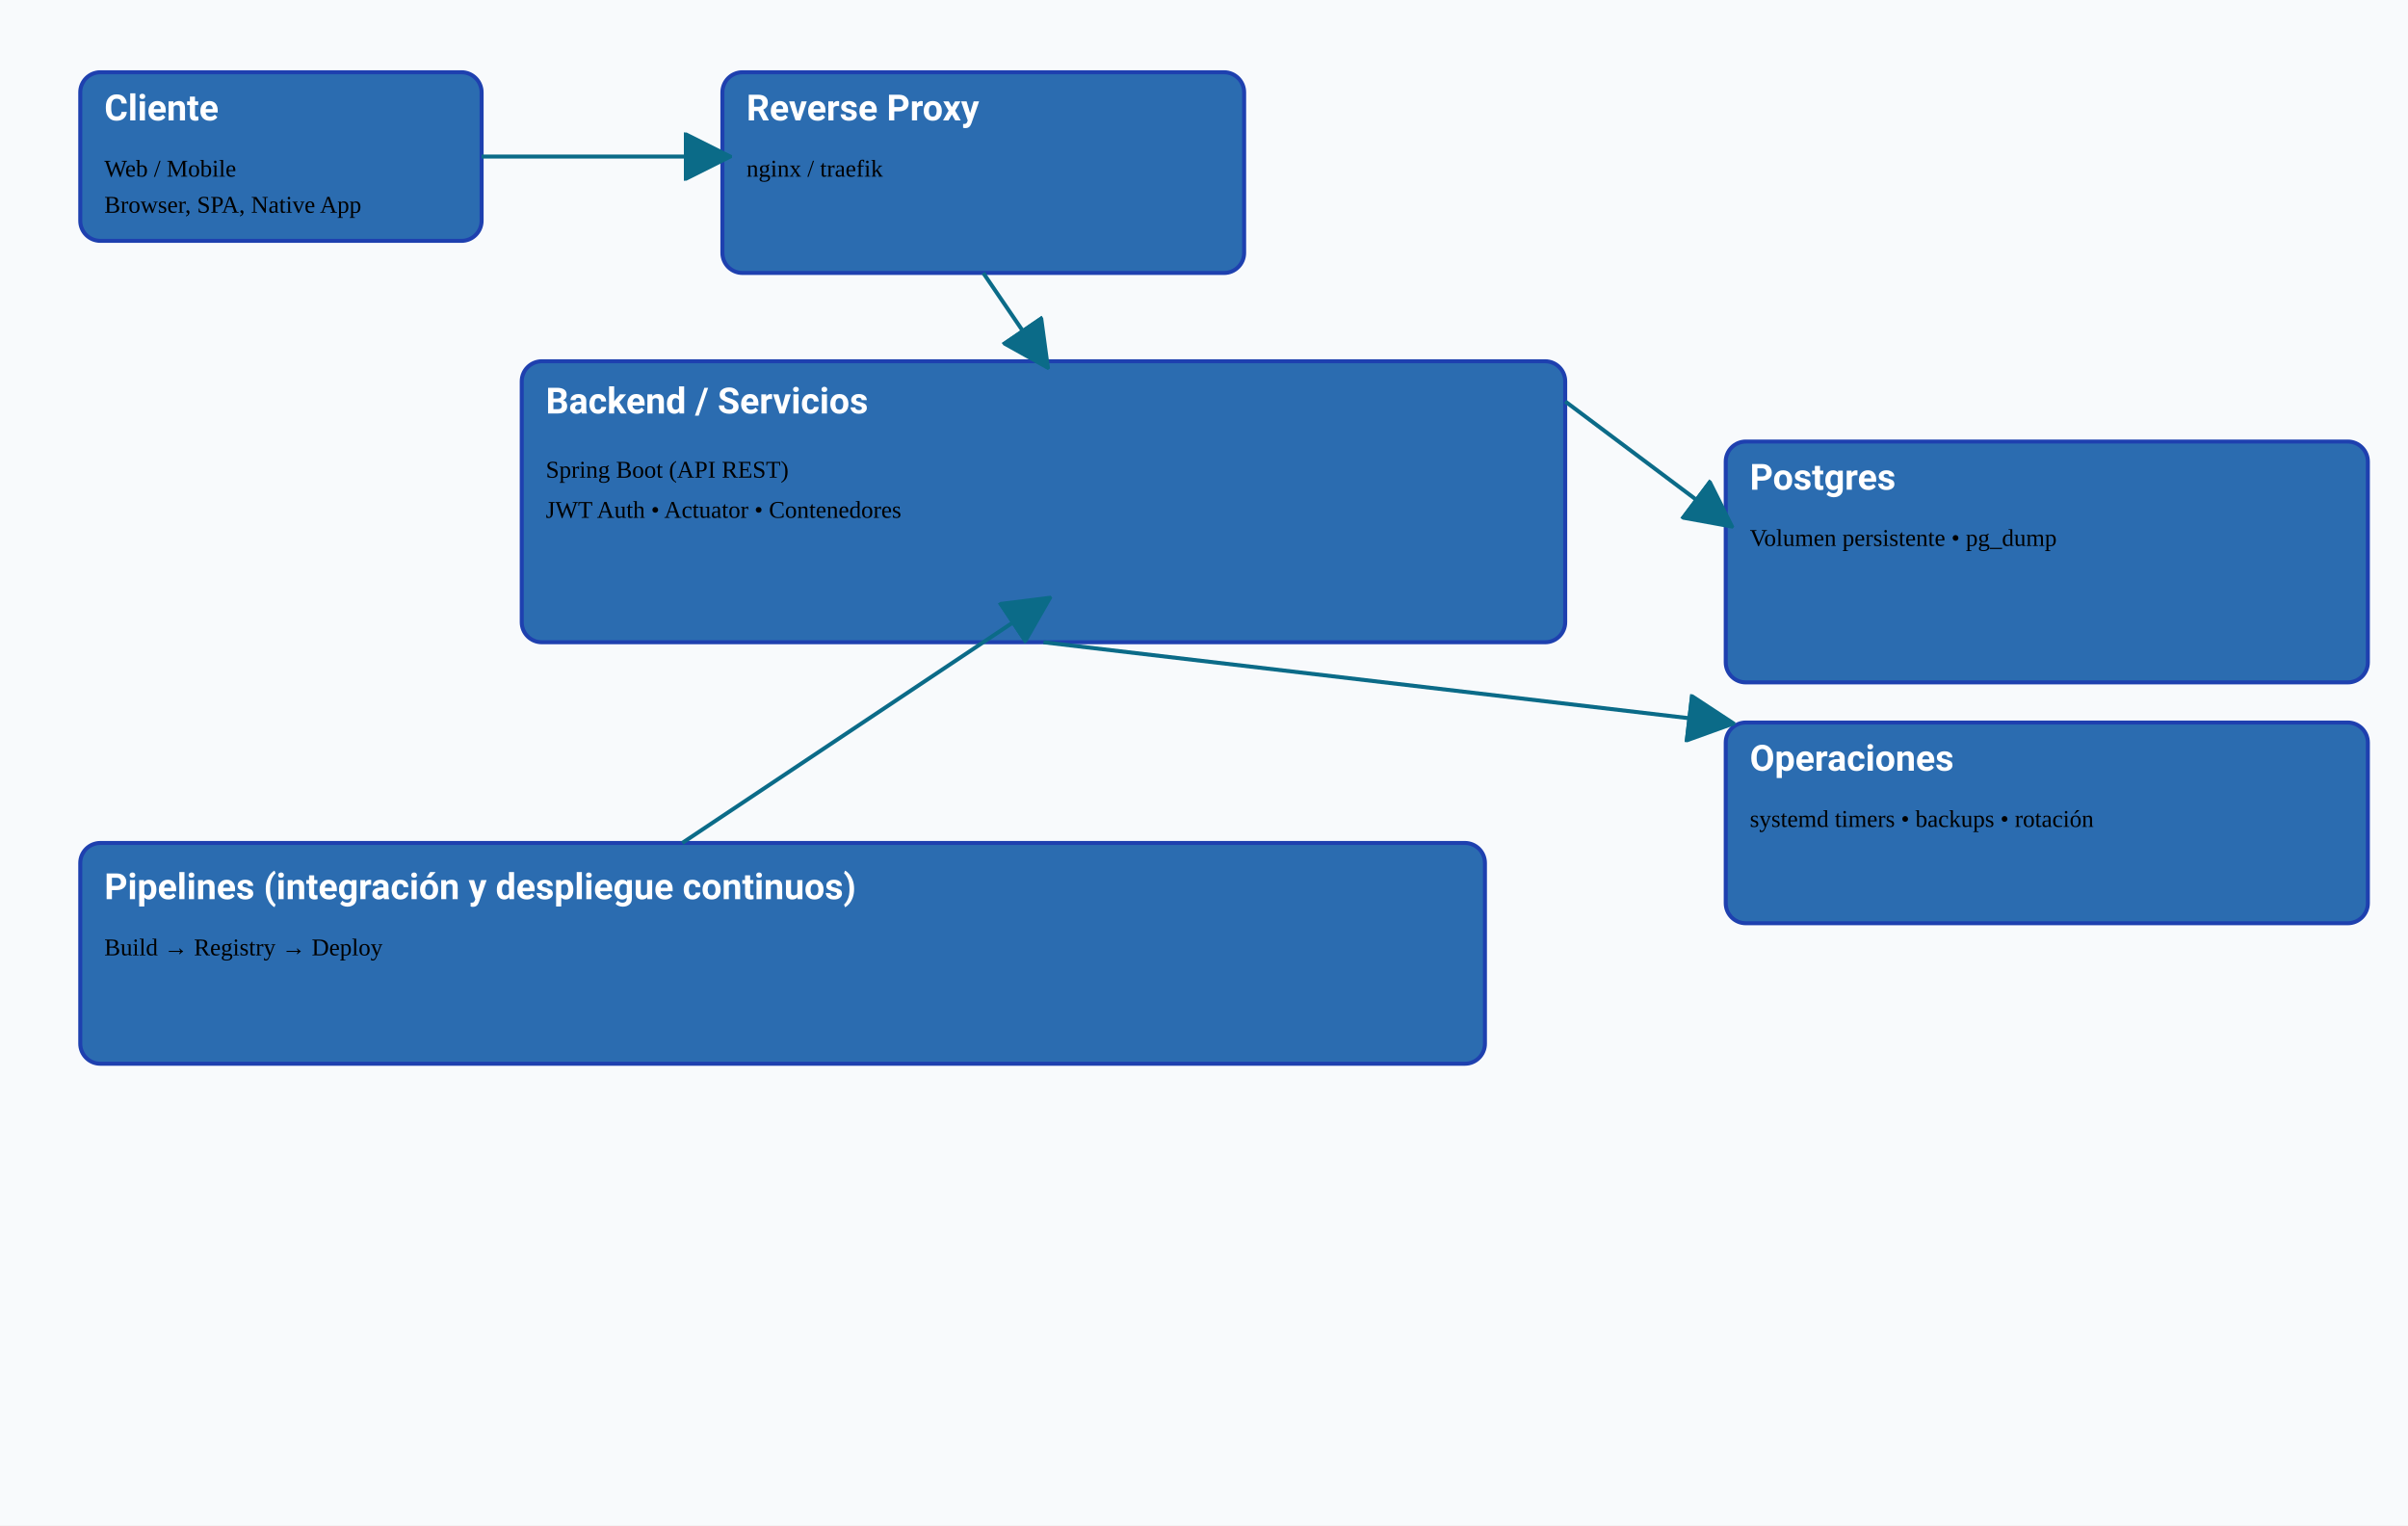
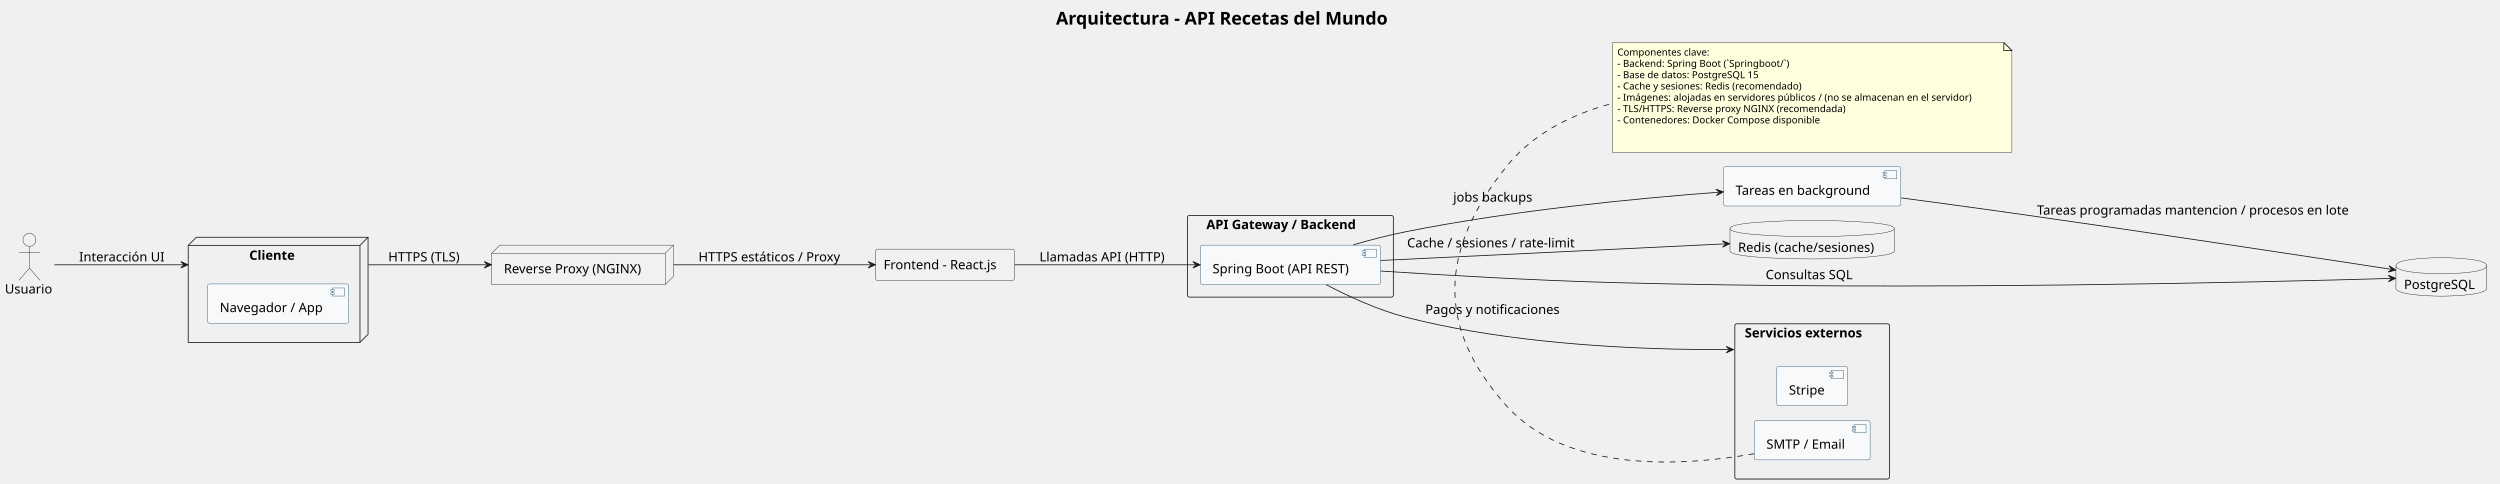
- <svg xmlns="http://www.w3.org/2000/svg" width="1200" height="760" viewBox="0 0 1200 760" role="img" aria-label="Arquitectura del sistema - Cliente, Reverse Proxy, Backend, Postgres, Backups y CI/CD">
-   <style>
-   .title { font: bold 18px 'Segoe UI', Roboto, Arial, sans-serif; fill:#ffffff }
-     .label { font: 14px 'Segoe UI', Roboto, Arial, sans-serif; fill:#fff }
-   .box { rx:10; ry:10; fill:#2b6cb0; stroke:#1e40af; stroke-width:2 }
-   .box-soft { rx:10; ry:10; fill:#7fb3d5; stroke:#1e40af; stroke-width:2 }
-   .center { fill:#ffffff; font: 16px 'Segoe UI', Roboto, Arial, sans-serif; font-weight:700 }
-   .line { stroke:#94a3b8; stroke-width:2 }
-   .arrow { stroke:#0b6b88; stroke-width:2 }
-   .muted { font:12px 'Segoe UI', Roboto, Arial, sans-serif; fill:#000000 }
-   </style>
-   <defs>
-     <marker id="arrow" viewBox="0 0 10 10" refX="8" refY="5" markerWidth="12" markerHeight="12" markerUnits="strokeWidth" orient="auto">
-       <path d="M 0 0 L 10 5 L 0 10 z" fill="#0b6b88" stroke="#0b6b88" stroke-width="0.5" />
-     </marker>
-   </defs>
-   <rect width="100%" height="100%" fill="#f8fafc" />
-   <g transform="translate(40,36)">
-     <rect class="box" x="0" y="0" width="200" height="84" />
-     <text class="title" x="12" y="24">Cliente</text>
-     <text class="text" x="12" y="52">Web / Mobile</text>
-     <text class="small" x="12" y="70">Browser, SPA, Native App</text>
+ <svg xmlns="http://www.w3.org/2000/svg" contentStyleType="text/css" data-diagram-type="DESCRIPTION" height="598px" preserveAspectRatio="none" style="width:3092px;height:598px;background:#FFFFFF;" version="1.1" viewBox="0 0 3092 598" width="3092px" zoomAndPan="magnify">
+   <defs />
+   <g>
+     <g class="title" data-source-line="1">
+       <text fill="#000000" font-family="sans-serif" font-size="22" font-weight="bold" lengthAdjust="spacing" textLength="466.512" x="1306.034" y="30.421">Arquitectura - API Recetas del Mundo</text>
+     </g>
+     <g class="cluster" data-entity="Client" data-source-line="16" data-uid="ent0003" id="cluster_Client">
+       <polygon fill="none" points="232.8,303.469,242.8,293.469,455.2,293.469,455.2,413.469,445.2,423.469,232.8,423.469,232.8,303.469" style="stroke:#181818;stroke-width:1;" />
+       <line style="stroke:#181818;stroke-width:1;" x1="445.2" x2="455.2" y1="303.469" y2="293.469" />
+       <line style="stroke:#181818;stroke-width:1;" x1="232.8" x2="445.2" y1="303.469" y2="303.469" />
+       <line style="stroke:#181818;stroke-width:1;" x1="445.2" x2="445.2" y1="303.469" y2="423.469" />
+       <text fill="#000000" font-family="sans-serif" font-size="16" font-weight="bold" lengthAdjust="spacing" textLength="63.453" x="308.273" y="321.321">Cliente</text>
+     </g>
+     <g class="cluster" data-entity="Backend" data-source-line="24" data-uid="ent0007" id="cluster_Backend">
+       <rect fill="none" height="101" rx="2.5" ry="2.5" style="stroke:#181818;stroke-width:1;" width="254.67" x="1468.63" y="266.469" />
+       <text fill="#000000" font-family="sans-serif" font-size="16" font-weight="bold" lengthAdjust="spacing" textLength="207.867" x="1492.031" y="283.321">API Gateway / Backend</text>
+     </g>
+     <g class="cluster" data-entity="External" data-source-line="35" data-uid="ent0012" id="cluster_External">
+       <rect fill="none" height="192" rx="2.5" ry="2.5" style="stroke:#181818;stroke-width:1;" width="191.33" x="2145.63" y="400.469" />
+       <text fill="#000000" font-family="sans-serif" font-size="16" font-weight="bold" lengthAdjust="spacing" textLength="166.703" x="2157.943" y="417.321">Servicios externos</text>
+     </g>
+     <g class="entity" data-entity="Navegador . App" data-source-line="17" data-uid="ent0004" id="entity_Navegador . App">
+       <rect fill="#F8F9FB" height="48.625" rx="2.5" ry="2.5" style="stroke:#1B4965;stroke-width:0.5;" width="174.391" x="256.8" y="351.159" />
+       <rect fill="#F8F9FB" height="10" style="stroke:#1B4965;stroke-width:0.5;" width="15" x="411.191" y="356.159" />
+       <rect fill="#F8F9FB" height="2" style="stroke:#1B4965;stroke-width:0.5;" width="4" x="409.191" y="358.159" />
+       <rect fill="#F8F9FB" height="2" style="stroke:#1B4965;stroke-width:0.5;" width="4" x="409.191" y="362.159" />
+       <text fill="#000000" font-family="sans-serif" font-size="16" lengthAdjust="spacing" textLength="134.391" x="271.8" y="386.011">Navegador / App</text>
+     </g>
+     <g class="entity" data-entity="API" data-source-line="25" data-uid="ent0008" id="entity_API">
+       <rect fill="#F8F9FB" height="48.625" rx="2.5" ry="2.5" style="stroke:#1B4965;stroke-width:0.5;" width="222.672" x="1484.63" y="303.159" />
+       <rect fill="#F8F9FB" height="10" style="stroke:#1B4965;stroke-width:0.5;" width="15" x="1687.302" y="308.159" />
+       <rect fill="#F8F9FB" height="2" style="stroke:#1B4965;stroke-width:0.5;" width="4" x="1685.302" y="310.159" />
+       <rect fill="#F8F9FB" height="2" style="stroke:#1B4965;stroke-width:0.5;" width="4" x="1685.302" y="314.159" />
+       <text fill="#000000" font-family="sans-serif" font-size="16" lengthAdjust="spacing" textLength="182.672" x="1499.63" y="338.011">Spring Boot (API REST)</text>
+     </g>
+     <g class="entity" data-entity="Stripe" data-source-line="36" data-uid="ent0013" id="entity_Stripe">
+       <rect fill="#F8F9FB" height="48.625" rx="2.5" ry="2.5" style="stroke:#1B4965;stroke-width:0.5;" width="87.453" x="2197.57" y="453.159" />
+       <rect fill="#F8F9FB" height="10" style="stroke:#1B4965;stroke-width:0.5;" width="15" x="2265.023" y="458.159" />
+       <rect fill="#F8F9FB" height="2" style="stroke:#1B4965;stroke-width:0.5;" width="4" x="2263.023" y="460.159" />
+       <rect fill="#F8F9FB" height="2" style="stroke:#1B4965;stroke-width:0.5;" width="4" x="2263.023" y="464.159" />
+       <text fill="#000000" font-family="sans-serif" font-size="16" lengthAdjust="spacing" textLength="47.453" x="2212.57" y="488.011">Stripe</text>
+     </g>
+     <g class="entity" data-entity="SMTP . Email" data-source-line="37" data-uid="ent0014" id="entity_SMTP . Email">
+       <rect fill="#F8F9FB" height="48.625" rx="2.5" ry="2.5" style="stroke:#1B4965;stroke-width:0.5;" width="143.336" x="2169.63" y="520.159" />
+       <rect fill="#F8F9FB" height="10" style="stroke:#1B4965;stroke-width:0.5;" width="15" x="2292.966" y="525.159" />
+       <rect fill="#F8F9FB" height="2" style="stroke:#1B4965;stroke-width:0.5;" width="4" x="2290.966" y="527.159" />
+       <rect fill="#F8F9FB" height="2" style="stroke:#1B4965;stroke-width:0.5;" width="4" x="2290.966" y="531.159" />
+       <text fill="#000000" font-family="sans-serif" font-size="16" lengthAdjust="spacing" textLength="103.336" x="2184.63" y="555.011">SMTP / Email</text>
+     </g>
+     <g class="entity" data-entity="User" data-source-line="15" data-uid="ent0002" id="entity_User">
+       <ellipse cx="36.402" cy="296.659" fill="#F1F1F1" rx="8" ry="8" style="stroke:#181818;stroke-width:0.5;" />
+       <path d="M36.402,304.659 L36.402,331.659 M23.402,312.659 L49.402,312.659 M36.402,331.659 L23.402,346.659 M36.402,331.659 L49.402,346.659" fill="none" style="stroke:#181818;stroke-width:0.5;" />
+       <text fill="#000000" font-family="sans-serif" font-size="16" lengthAdjust="spacing" textLength="60.805" x="6" y="363.011">Usuario</text>
+     </g>
+     <g class="entity" data-entity="Nginx" data-source-line="20" data-uid="ent0005" id="entity_Nginx">
+       <polygon fill="#F1F1F1" points="608.2,313.159,618.2,303.159,832.856,303.159,832.856,341.784,822.856,351.784,608.2,351.784,608.2,313.159" style="stroke:#181818;stroke-width:0.5;" />
+       <line style="stroke:#181818;stroke-width:0.5;" x1="822.856" x2="832.856" y1="313.159" y2="303.159" />
+       <line style="stroke:#181818;stroke-width:0.5;" x1="608.2" x2="822.856" y1="313.159" y2="313.159" />
+       <line style="stroke:#181818;stroke-width:0.5;" x1="822.856" x2="822.856" y1="313.159" y2="351.784" />
+       <text fill="#000000" font-family="sans-serif" font-size="16" lengthAdjust="spacing" textLength="184.656" x="623.2" y="338.011">Reverse Proxy (NGINX)</text>
+     </g>
+     <g class="entity" data-entity="Frontend" data-source-line="22" data-uid="ent0006" id="entity_Frontend">
+       <rect fill="#F1F1F1" height="38.625" rx="2.5" ry="2.5" style="stroke:#181818;stroke-width:0.5;" width="171.773" x="1082.85" y="308.159" />
+       <text fill="#000000" font-family="sans-serif" font-size="16" lengthAdjust="spacing" textLength="151.773" x="1092.85" y="333.011">Frontend - React.js</text>
+     </g>
+     <g class="entity" data-entity="Worker" data-source-line="28" data-uid="ent0009" id="entity_Worker">
+       <rect fill="#F8F9FB" height="48.625" rx="2.5" ry="2.5" style="stroke:#1B4965;stroke-width:0.5;" width="219.281" x="2131.65" y="206.159" />
+       <rect fill="#F8F9FB" height="10" style="stroke:#1B4965;stroke-width:0.5;" width="15" x="2330.931" y="211.159" />
+       <rect fill="#F8F9FB" height="2" style="stroke:#1B4965;stroke-width:0.5;" width="4" x="2328.931" y="213.159" />
+       <rect fill="#F8F9FB" height="2" style="stroke:#1B4965;stroke-width:0.5;" width="4" x="2328.931" y="217.159" />
+       <text fill="#000000" font-family="sans-serif" font-size="16" lengthAdjust="spacing" textLength="179.281" x="2146.65" y="241.011">Tareas en background</text>
+     </g>
+     <g class="entity" data-entity="Redis" data-source-line="29" data-uid="ent0010" id="entity_Redis">
+       <path d="M2139.64,282.659 C2139.64,272.659 2241.296,272.659 2241.296,272.659 C2241.296,272.659 2342.952,272.659 2342.952,282.659 L2342.952,310.284 C2342.952,320.284 2241.296,320.284 2241.296,320.284 C2241.296,320.284 2139.64,320.284 2139.64,310.284 L2139.64,282.659" fill="#F1F1F1" style="stroke:#181818;stroke-width:0.5;" />
+       <path d="M2139.64,282.659 C2139.64,292.659 2241.296,292.659 2241.296,292.659 C2241.296,292.659 2342.952,292.659 2342.952,282.659" fill="none" style="stroke:#181818;stroke-width:0.5;" />
+       <text fill="#000000" font-family="sans-serif" font-size="16" lengthAdjust="spacing" textLength="183.312" x="2149.64" y="311.511">Redis (cache/sesiones)</text>
+     </g>
+     <g class="entity" data-entity="PG" data-source-line="33" data-uid="ent0011" id="entity_PG">
+       <path d="M2963.29,328.659 C2963.29,318.659 3019.434,318.659 3019.434,318.659 C3019.434,318.659 3075.579,318.659 3075.579,328.659 L3075.579,356.284 C3075.579,366.284 3019.434,366.284 3019.434,366.284 C3019.434,366.284 2963.29,366.284 2963.29,356.284 L2963.29,328.659" fill="#F1F1F1" style="stroke:#181818;stroke-width:0.5;" />
+       <path d="M2963.29,328.659 C2963.29,338.659 3019.434,338.659 3019.434,338.659 C3019.434,338.659 3075.579,338.659 3075.579,328.659" fill="none" style="stroke:#181818;stroke-width:0.5;" />
+       <text fill="#000000" font-family="sans-serif" font-size="16" lengthAdjust="spacing" textLength="92.289" x="2973.29" y="357.511">PostgreSQL</text>
+     </g>
+     <g class="entity" data-entity="GMN24" data-source-line="52" data-uid="ent0025" id="entity_GMN24">
+       <path d="M1994.3,52.609 L1994.3,188.328 L2488.292,188.328 L2488.292,62.609 L2478.292,52.609 L1994.3,52.609" fill="#FEFFDD" style="stroke:#181818;stroke-width:0.5;" />
+       <path d="M2478.292,52.609 L2478.292,62.609 L2488.292,62.609 L2478.292,52.609" fill="#FEFFDD" style="stroke:#181818;stroke-width:1;" />
+       <text fill="#000000" font-family="sans-serif" font-size="12" lengthAdjust="spacing" textLength="122.93" x="2000.3" y="68.748">Componentes clave:</text>
+       <text fill="#000000" font-family="sans-serif" font-size="12" lengthAdjust="spacing" textLength="232.852" x="2000.3" y="82.717">- Backend: Spring Boot (`Springboot/`)</text>
+       <text fill="#000000" font-family="sans-serif" font-size="12" lengthAdjust="spacing" textLength="189.422" x="2000.3" y="96.686">- Base de datos: PostgreSQL 15</text>
+       <text fill="#000000" font-family="sans-serif" font-size="12" lengthAdjust="spacing" textLength="248.818" x="2000.3" y="110.654">- Cache y sesiones: Redis (recomendado)</text>
+       <text fill="#000000" font-family="sans-serif" font-size="12" lengthAdjust="spacing" textLength="472.992" x="2000.3" y="124.623">- Imágenes: alojadas en servidores públicos / (no se almacenan en el servidor)</text>
+       <text fill="#000000" font-family="sans-serif" font-size="12" lengthAdjust="spacing" textLength="305.777" x="2000.3" y="138.592">- TLS/HTTPS: Reverse proxy NGINX (recomendada)</text>
+       <text fill="#000000" font-family="sans-serif" font-size="12" lengthAdjust="spacing" textLength="267.445" x="2000.3" y="152.56">- Contenedores: Docker Compose disponible</text>
+       <text fill="#000000" font-family="sans-serif" font-size="12" lengthAdjust="spacing" textLength="3.814" x="2000.3" y="166.529"> </text>
+       <text fill="#000000" font-family="sans-serif" font-size="12" lengthAdjust="spacing" textLength="3.814" x="2000.3" y="180.498"> </text>
+     </g>
+     <g class="link" data-entity-1="User" data-entity-2="Client" data-source-line="40" data-uid="lnk15" id="link_User_Client">
+       <path d="M67.26,327.469 C105.11,327.469 172.5,327.469 231.183,327.469 C231.641,327.469 226.099,327.469 226.556,327.469" fill="none" id="User-to-Client" style="stroke:#181818;stroke-width:1;" />
+       <polygon fill="#181818" points="232.556,327.469,223.556,323.469,227.556,327.469,223.556,331.469,232.556,327.469" style="stroke:#181818;stroke-width:1;" />
+       <text fill="#000000" font-family="sans-serif" font-size="16" lengthAdjust="spacing" textLength="110.844" x="97.8" y="323.321">Interacción UI</text>
+     </g>
+     <g class="link" data-entity-1="Client" data-entity-2="Nginx" data-source-line="41" data-uid="lnk16" id="link_Client_Nginx">
+       <path d="M455.611,327.469 C456.036,327.469 456.461,327.469 456.887,327.469 C463.705,327.469 470.683,327.469 477.774,327.469 C491.958,327.469 506.598,327.469 521.329,327.469 C550.791,327.469 574.615,327.469 601.87,327.469" fill="none" id="Client-to-Nginx" style="stroke:#181818;stroke-width:1;" />
+       <polygon fill="#181818" points="607.87,327.469,598.87,323.469,602.87,327.469,598.87,331.469,607.87,327.469" style="stroke:#181818;stroke-width:1;" />
+       <text fill="#000000" font-family="sans-serif" font-size="16" lengthAdjust="spacing" textLength="97.797" x="480.2" y="323.321">HTTPS (TLS)</text>
+     </g>
+     <g class="link" data-entity-1="Nginx" data-entity-2="Frontend" data-source-line="42" data-uid="lnk17" id="link_Nginx_Frontend">
+       <path d="M833.26,327.469 C910.57,327.469 1005.89,327.469 1076.67,327.469" fill="none" id="Nginx-to-Frontend" style="stroke:#181818;stroke-width:1;" />
+       <polygon fill="#181818" points="1082.67,327.469,1073.67,323.469,1077.67,327.469,1073.67,331.469,1082.67,327.469" style="stroke:#181818;stroke-width:1;" />
+       <text fill="#000000" font-family="sans-serif" font-size="16" lengthAdjust="spacing" textLength="188.883" x="863.85" y="323.321">HTTPS estáticos / Proxy</text>
+     </g>
+     <g class="link" data-entity-1="Frontend" data-entity-2="API" data-source-line="43" data-uid="lnk18" id="link_Frontend_API">
+       <path d="M1255.02,327.469 C1320.97,327.469 1406.78,327.469 1478.37,327.469" fill="none" id="Frontend-to-API" style="stroke:#181818;stroke-width:1;" />
+       <polygon fill="#181818" points="1484.37,327.469,1475.37,323.469,1479.37,327.469,1475.37,331.469,1484.37,327.469" style="stroke:#181818;stroke-width:1;" />
+       <text fill="#000000" font-family="sans-serif" font-size="16" lengthAdjust="spacing" textLength="166.047" x="1285.63" y="323.321">Llamadas API (HTTP)</text>
+     </g>
+     <g class="link" data-entity-1="API" data-entity-2="PG" data-source-line="44" data-uid="lnk19" id="link_API_PG">
+       <path d="M1707.79,335.249 C1787.45,340.439 1897.44,346.789 1994.3,349.469 C2363.99,359.699 2803.023,348.854 2956.913,344.364" fill="none" id="API-to-PG" style="stroke:#181818;stroke-width:1;" />
+       <polygon fill="#181818" points="2962.91,344.189,2953.797,340.454,2957.912,344.335,2954.03,348.45,2962.91,344.189" style="stroke:#181818;stroke-width:1;" />
+       <text fill="#000000" font-family="sans-serif" font-size="16" lengthAdjust="spacing" textLength="115.188" x="2183.79" y="345.321">Consultas SQL</text>
+     </g>
+     <g class="link" data-entity-1="API" data-entity-2="Redis" data-source-line="45" data-uid="lnk20" id="link_API_Redis">
+       <path d="M1707.55,322.139 C1828.89,316.289 2015.977,307.278 2133.347,301.618" fill="none" id="API-to-Redis" style="stroke:#181818;stroke-width:1;" />
+       <polygon fill="#181818" points="2139.34,301.329,2130.158,297.767,2134.346,301.57,2130.543,305.758,2139.34,301.329" style="stroke:#181818;stroke-width:1;" />
+       <text fill="#000000" font-family="sans-serif" font-size="16" lengthAdjust="spacing" textLength="223.422" x="1740.3" y="305.961">Cache / sesiones / rate-limit</text>
+     </g>
+     <g class="link" data-entity-1="API" data-entity-2="External" data-source-line="46" data-uid="lnk21" id="link_API_External">
+       <path d="M1640.35,352.179 C1667.8,366.559 1704.56,383.559 1739.3,392.469 C1846.59,419.984 1970.727,429.304 2068.591,431.711 C2093.057,432.312 2115.881,432.482 2136.389,432.395 C2138.952,432.385 2135.48,432.414 2137.97,432.396" fill="none" id="API-to-External" style="stroke:#181818;stroke-width:1;" />
+       <polygon fill="#181818" points="2143.97,432.351,2134.94,428.418,2138.97,432.388,2134.999,436.418,2143.97,432.351" style="stroke:#181818;stroke-width:1;" />
+       <text fill="#000000" font-family="sans-serif" font-size="16" lengthAdjust="spacing" textLength="178.055" x="1762.8" y="388.321">Pagos y notificaciones</text>
+     </g>
+     <g class="link" data-entity-1="API" data-entity-2="Worker" data-source-line="47" data-uid="lnk22" id="link_API_Worker">
+       <path d="M1673.94,302.719 C1694.96,296.669 1717.86,290.719 1739.3,286.469 C1873,259.939 2023.477,245.409 2125.507,237.749" fill="none" id="API-to-Worker" style="stroke:#181818;stroke-width:1;" />
+       <polygon fill="#181818" points="2131.49,237.299,2122.216,233.984,2126.504,237.674,2122.815,241.962,2131.49,237.299" style="stroke:#181818;stroke-width:1;" />
+       <text fill="#000000" font-family="sans-serif" font-size="16" lengthAdjust="spacing" textLength="109.555" x="1797.3" y="249.431">jobs  backups</text>
+     </g>
+     <g class="link" data-entity-1="Worker" data-entity-2="PG" data-source-line="48" data-uid="lnk23" id="link_Worker_PG">
+       <path d="M2351.33,244.749 C2394.06,250.439 2443.49,257.129 2488.29,263.469 C2661.74,288.029 2860.839,318.28 2957.209,333.05" fill="none" id="Worker-to-PG" style="stroke:#181818;stroke-width:1;" />
+       <polygon fill="#181818" points="2963.14,333.959,2954.85,328.642,2958.198,333.202,2953.638,336.55,2963.14,333.959" style="stroke:#181818;stroke-width:1;" />
+       <text fill="#000000" font-family="sans-serif" font-size="16" lengthAdjust="spacing" textLength="413.719" x="2519.29" y="265.451">Tareas programadas mantencion / procesos en lote</text>
+     </g>
+     <g class="link" data-entity-1="SMTP . Email" data-entity-2="GMN24" data-source-line="52" data-uid="lnk26" id="link_SMTP . Email_GMN24">
+       <path d="M2169.49,561.159 C2082.53,576.619 1938.33,586.079 1862.8,501.469 C1775.48,403.669 1781,308.939 1862.8,206.469 C1895.48,165.519 1943.23,141.519 1993.87,127.939" fill="none" id="SMTP / Email-GMN24" style="stroke:#181818;stroke-width:1;stroke-dasharray:7,7;" />
+     </g>
  </g>
-   <g transform="translate(360,36)">
-     <rect class="box" x="0" y="0" width="260" height="100" />
-     <text class="title" x="12" y="24">Reverse Proxy</text>
-     <text class="text" x="12" y="52">nginx / traefik</text>
-   </g>
-   <g transform="translate(260,180)">
-     <rect class="box" x="0" y="0" width="520" height="140" />
-     <text class="title" x="12" y="26">Backend / Servicios</text>
-     <text class="text" x="12" y="58">Spring Boot (API REST)</text>
-     <text class="small" x="12" y="78">JWT Auth • Actuator • Contenedores</text>
-   </g>
-   <g transform="translate(860,220)">
-     <rect class="box" x="0" y="0" width="320" height="120" />
-     <text class="title" x="12" y="24">Postgres</text>
-     <text class="small" x="12" y="52">Volumen persistente • pg_dump</text>
-   </g>
-   <g transform="translate(860,360)">
-     <rect class="box" x="0" y="0" width="320" height="100" />
-     <text class="title" x="12" y="24">Operaciones</text>
-     <text class="small" x="12" y="52">systemd timers • backups • rotación</text>
-   </g>
-   <g transform="translate(40,420)">
-     <rect class="box" x="0" y="0" width="700" height="110" />
-     <text class="title" x="12" y="28">Pipelines (integración y despliegue continuos)</text>
-     <text class="small" x="12" y="56">Build → Registry → Deploy</text>
-   </g>
-   <line class="arrow" x1="240" y1="78" x2="360" y2="78" marker-end="url(#arrow)" />
-   <line class="arrow" x1="780" y1="200" x2="860" y2="260" marker-end="url(#arrow)" />
-   <line class="arrow" x1="490" y1="136" x2="520" y2="180" marker-end="url(#arrow)" />
-   <line class="arrow" x1="520" y1="320" x2="860" y2="360" marker-end="url(#arrow)" />
-   <line class="arrow" x1="340" y1="420" x2="520" y2="300" marker-end="url(#arrow)" />
</svg>
